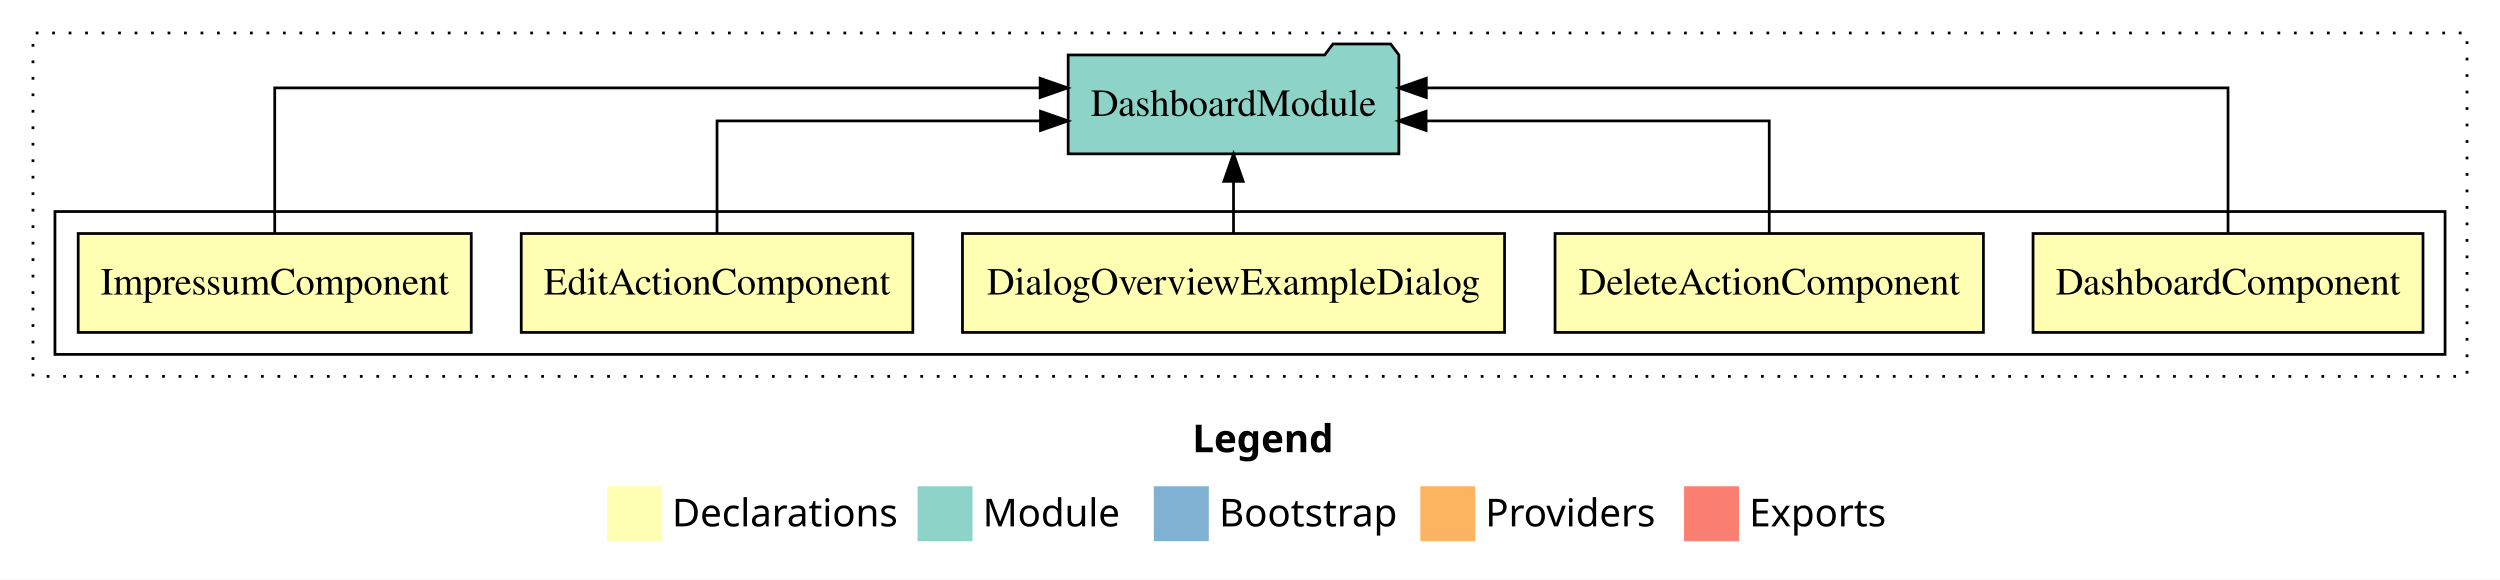
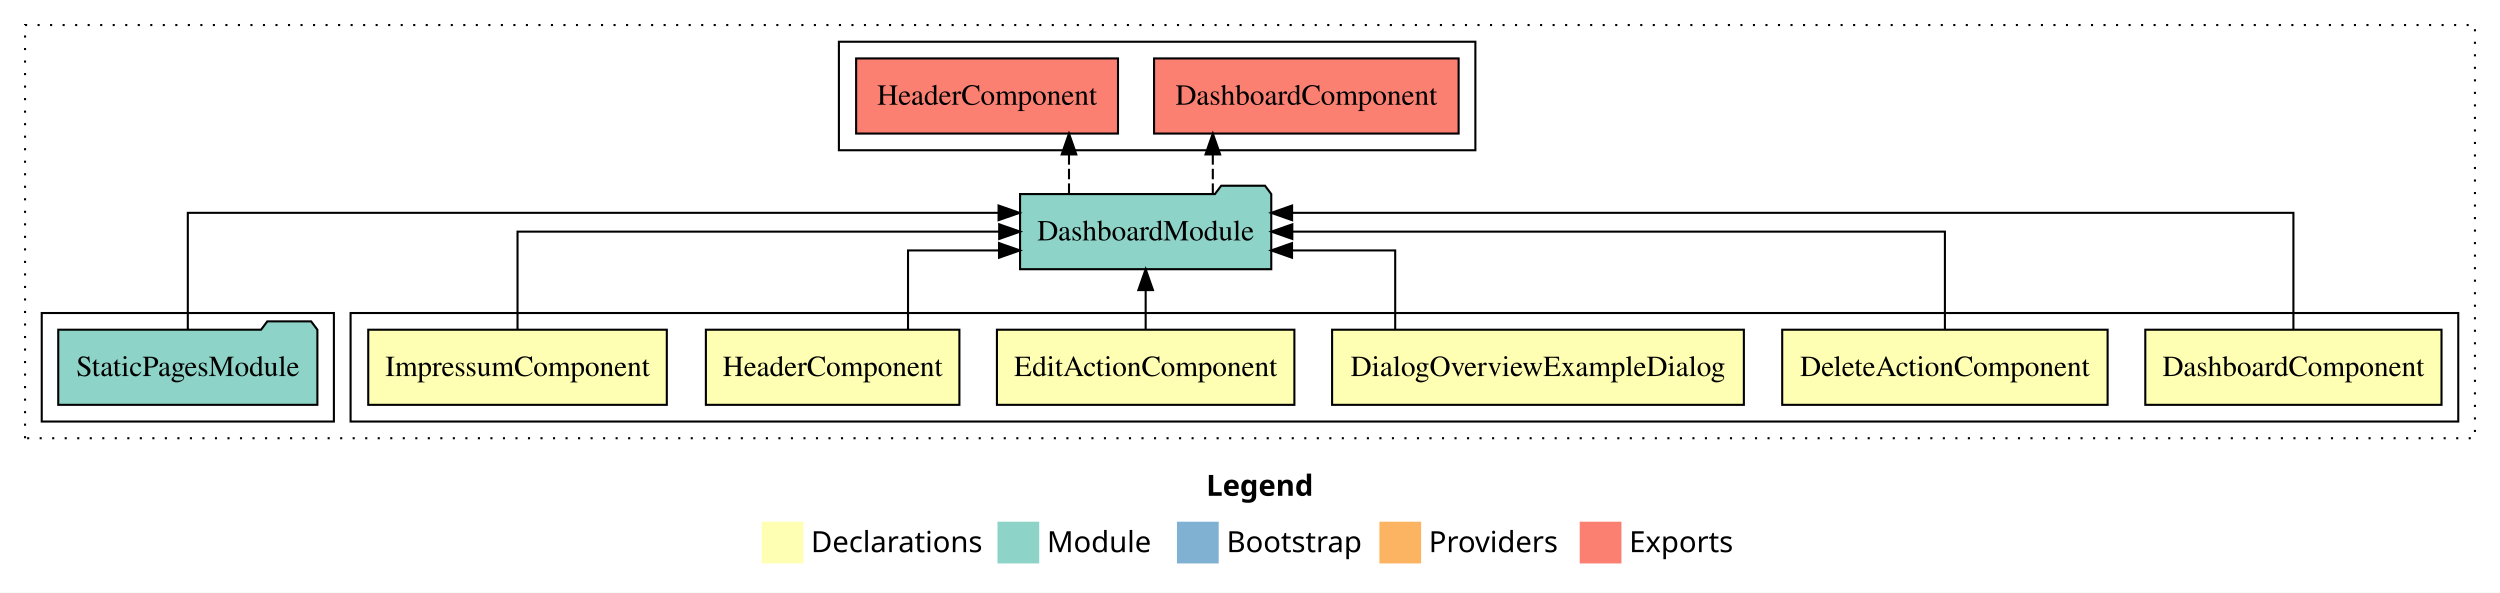
- <svg xmlns="http://www.w3.org/2000/svg" width="910pt" height="211pt" viewBox="0.00 0.00 910.00 211.00">
-   <g id="graph0" class="graph" transform="scale(1 1) rotate(0) translate(4 207)">
-     <polygon fill="#ffffff" stroke="transparent" points="-4,4 -4,-207 906,-207 906,4 -4,4" />
-     <text text-anchor="start" x="430.009" y="-42.4" font-family="sans-serif" font-weight="bold" font-size="14.00" fill="#000000">Legend</text>
-     <polygon fill="#ffffb3" stroke="transparent" points="217,-10 217,-30 237,-30 237,-10 217,-10" />
-     <text text-anchor="start" x="240.629" y="-15.4" font-family="sans-serif" font-size="14.00" fill="#000000">  Declarations</text>
-     <polygon fill="#8dd3c7" stroke="transparent" points="330,-10 330,-30 350,-30 350,-10 330,-10" />
-     <text text-anchor="start" x="353.725" y="-15.4" font-family="sans-serif" font-size="14.00" fill="#000000">  Module</text>
-     <polygon fill="#80b1d3" stroke="transparent" points="416,-10 416,-30 436,-30 436,-10 416,-10" />
-     <text text-anchor="start" x="439.781" y="-15.4" font-family="sans-serif" font-size="14.00" fill="#000000">  Bootstrap</text>
-     <polygon fill="#fdb462" stroke="transparent" points="513,-10 513,-30 533,-30 533,-10 513,-10" />
-     <text text-anchor="start" x="536.673" y="-15.4" font-family="sans-serif" font-size="14.00" fill="#000000">  Providers</text>
-     <polygon fill="#fb8072" stroke="transparent" points="609,-10 609,-30 629,-30 629,-10 609,-10" />
-     <text text-anchor="start" x="632.726" y="-15.4" font-family="sans-serif" font-size="14.00" fill="#000000">  Exports</text>
+ <svg xmlns="http://www.w3.org/2000/svg" width="1198pt" height="284pt" viewBox="0.00 0.00 1198.00 284.00">
+   <g id="graph0" class="graph" transform="scale(1 1) rotate(0) translate(4 280)">
+     <polygon fill="#ffffff" stroke="transparent" points="-4,4 -4,-280 1194,-280 1194,4 -4,4" />
+     <text text-anchor="start" x="574.009" y="-42.4" font-family="sans-serif" font-weight="bold" font-size="14.00" fill="#000000">Legend</text>
+     <polygon fill="#ffffb3" stroke="transparent" points="361,-10 361,-30 381,-30 381,-10 361,-10" />
+     <text text-anchor="start" x="384.629" y="-15.4" font-family="sans-serif" font-size="14.00" fill="#000000">  Declarations</text>
+     <polygon fill="#8dd3c7" stroke="transparent" points="474,-10 474,-30 494,-30 494,-10 474,-10" />
+     <text text-anchor="start" x="497.725" y="-15.4" font-family="sans-serif" font-size="14.00" fill="#000000">  Module</text>
+     <polygon fill="#80b1d3" stroke="transparent" points="560,-10 560,-30 580,-30 580,-10 560,-10" />
+     <text text-anchor="start" x="583.781" y="-15.4" font-family="sans-serif" font-size="14.00" fill="#000000">  Bootstrap</text>
+     <polygon fill="#fdb462" stroke="transparent" points="657,-10 657,-30 677,-30 677,-10 657,-10" />
+     <text text-anchor="start" x="680.673" y="-15.4" font-family="sans-serif" font-size="14.00" fill="#000000">  Providers</text>
+     <polygon fill="#fb8072" stroke="transparent" points="753,-10 753,-30 773,-30 773,-10 753,-10" />
+     <text text-anchor="start" x="776.726" y="-15.4" font-family="sans-serif" font-size="14.00" fill="#000000">  Exports</text>
    <g id="clust1" class="cluster">
-       <polygon fill="none" stroke="#000000" stroke-dasharray="1,5" points="8,-70 8,-195 894,-195 894,-70 8,-70" />
+       <polygon fill="none" stroke="#000000" stroke-dasharray="1,5" points="8,-70 8,-268 1182,-268 1182,-70 8,-70" />
    </g>
    <g id="clust2" class="cluster">
-       <polygon fill="none" stroke="#000000" points="16,-78 16,-130 886,-130 886,-78 16,-78" />
+       <polygon fill="none" stroke="#000000" points="164,-78 164,-130 1174,-130 1174,-78 164,-78" />
+     </g>
+     <g id="clust9" class="cluster">
+       <polygon fill="none" stroke="#000000" points="16,-78 16,-130 156,-130 156,-78 16,-78" />
+     </g>
+     <g id="clust10" class="cluster">
+       <polygon fill="none" stroke="#000000" points="398,-208 398,-260 703,-260 703,-208 398,-208" />
    </g>
    <g id="node1" class="node">
-       <polygon fill="#ffffb3" stroke="#000000" points="877.973,-122 736.027,-122 736.027,-86 877.973,-86 877.973,-122" />
-       <text text-anchor="middle" x="807" y="-99.8" font-family="Times,serif" font-size="14.00" fill="#000000">DashboardComponent</text>
+       <polygon fill="#ffffb3" stroke="#000000" points="1165.973,-122 1024.027,-122 1024.027,-86 1165.973,-86 1165.973,-122" />
+       <text text-anchor="middle" x="1095" y="-99.8" font-family="Times,serif" font-size="14.00" fill="#000000">DashboardComponent</text>
+     </g>
+     <g id="node7" class="node">
+       <polygon fill="#8dd3c7" stroke="#000000" points="605.191,-187 602.191,-191 581.191,-191 578.191,-187 484.809,-187 484.809,-151 605.191,-151 605.191,-187" />
+       <text text-anchor="middle" x="545" y="-164.8" font-family="Times,serif" font-size="14.00" fill="#000000">DashboardModule</text>
+     </g>
+     <g id="edge1" class="edge">
+       <path fill="none" stroke="#000000" d="M1095,-122.292C1095,-144.206 1095,-178 1095,-178 1095,-178 615.169,-178 615.169,-178" />
+       <polygon fill="#000000" stroke="#000000" points="615.17,-174.5 605.169,-178 615.169,-181.5 615.17,-174.5" />
+     </g>
+     <g id="node2" class="node">
+       <polygon fill="#ffffb3" stroke="#000000" points="1005.966,-122 850.034,-122 850.034,-86 1005.966,-86 1005.966,-122" />
+       <text text-anchor="middle" x="928" y="-99.8" font-family="Times,serif" font-size="14.00" fill="#000000">DeleteActionComponent</text>
+     </g>
+     <g id="edge2" class="edge">
+       <path fill="none" stroke="#000000" d="M928,-122.106C928,-141.339 928,-169 928,-169 928,-169 615.265,-169 615.265,-169" />
+       <polygon fill="#000000" stroke="#000000" points="615.265,-165.5 605.265,-169 615.265,-172.5 615.265,-165.5" />
+     </g>
+     <g id="node3" class="node">
+       <polygon fill="#ffffb3" stroke="#000000" points="831.662,-122 634.338,-122 634.338,-86 831.662,-86 831.662,-122" />
+       <text text-anchor="middle" x="733" y="-99.8" font-family="Times,serif" font-size="14.00" fill="#000000">DialogOverviewExampleDialog</text>
+     </g>
+     <g id="edge3" class="edge">
+       <path fill="none" stroke="#000000" d="M664.578,-122.027C664.578,-138.398 664.578,-160 664.578,-160 664.578,-160 615.139,-160 615.139,-160" />
+       <polygon fill="#000000" stroke="#000000" points="615.139,-156.5 605.139,-160 615.139,-163.5 615.139,-156.5" />
+     </g>
+     <g id="node4" class="node">
+       <polygon fill="#ffffb3" stroke="#000000" points="616.269,-122 473.731,-122 473.731,-86 616.269,-86 616.269,-122" />
+       <text text-anchor="middle" x="545" y="-99.8" font-family="Times,serif" font-size="14.00" fill="#000000">EditActionComponent</text>
+     </g>
+     <g id="edge4" class="edge">
+       <path fill="none" stroke="#000000" d="M545,-122.106C545,-122.106 545,-140.991 545,-140.991" />
+       <polygon fill="#000000" stroke="#000000" points="541.5,-140.991 545,-150.991 548.5,-140.991 541.5,-140.991" />
+     </g>
+     <g id="node5" class="node">
+       <polygon fill="#ffffb3" stroke="#000000" points="455.744,-122 334.256,-122 334.256,-86 455.744,-86 455.744,-122" />
+       <text text-anchor="middle" x="395" y="-99.8" font-family="Times,serif" font-size="14.00" fill="#000000">HeaderComponent</text>
+     </g>
+     <g id="edge5" class="edge">
+       <path fill="none" stroke="#000000" d="M431.125,-122.027C431.125,-138.398 431.125,-160 431.125,-160 431.125,-160 474.728,-160 474.728,-160" />
+       <polygon fill="#000000" stroke="#000000" points="474.728,-163.5 484.728,-160 474.728,-156.5 474.728,-163.5" />
    </g>
    <g id="node6" class="node">
-       <polygon fill="#8dd3c7" stroke="#000000" points="505.191,-187 502.191,-191 481.191,-191 478.191,-187 384.809,-187 384.809,-151 505.191,-151 505.191,-187" />
-       <text text-anchor="middle" x="445" y="-164.8" font-family="Times,serif" font-size="14.00" fill="#000000">DashboardModule</text>
+       <polygon fill="#ffffb3" stroke="#000000" points="315.539,-122 172.461,-122 172.461,-86 315.539,-86 315.539,-122" />
+       <text text-anchor="middle" x="244" y="-99.8" font-family="Times,serif" font-size="14.00" fill="#000000">ImpressumComponent</text>
    </g>
-     <g id="edge1" class="edge">
-       <path fill="none" stroke="#000000" d="M807,-122.284C807,-143.321 807,-175 807,-175 807,-175 515.183,-175 515.183,-175" />
-       <polygon fill="#000000" stroke="#000000" points="515.183,-171.5 505.183,-175 515.183,-178.5 515.183,-171.5" />
+     <g id="edge6" class="edge">
+       <path fill="none" stroke="#000000" d="M244,-122.106C244,-141.339 244,-169 244,-169 244,-169 474.812,-169 474.812,-169" />
+       <polygon fill="#000000" stroke="#000000" points="474.812,-172.5 484.812,-169 474.812,-165.5 474.812,-172.5" />
    </g>
-     <g id="node2" class="node">
-       <polygon fill="#ffffb3" stroke="#000000" points="717.966,-122 562.034,-122 562.034,-86 717.966,-86 717.966,-122" />
-       <text text-anchor="middle" x="640" y="-99.8" font-family="Times,serif" font-size="14.00" fill="#000000">DeleteActionComponent</text>
+     <g id="node9" class="node">
+       <polygon fill="#fb8072" stroke="#000000" points="694.974,-252 549.026,-252 549.026,-216 694.974,-216 694.974,-252" />
+       <text text-anchor="middle" x="622" y="-229.8" font-family="Times,serif" font-size="14.00" fill="#000000">DashboardComponent </text>
    </g>
-     <g id="edge2" class="edge">
-       <path fill="none" stroke="#000000" d="M640,-122.022C640,-139.373 640,-163 640,-163 640,-163 515.098,-163 515.098,-163" />
-       <polygon fill="#000000" stroke="#000000" points="515.098,-159.5 505.098,-163 515.097,-166.5 515.098,-159.5" />
+     <g id="edge8" class="edge">
+       <path fill="none" stroke="#000000" stroke-dasharray="5,2" d="M577.179,-187.106C577.179,-187.106 577.179,-205.991 577.179,-205.991" />
+       <polygon fill="#000000" stroke="#000000" points="573.679,-205.991 577.179,-215.991 580.679,-205.991 573.679,-205.991" />
    </g>
-     <g id="node3" class="node">
-       <polygon fill="#ffffb3" stroke="#000000" points="543.662,-122 346.339,-122 346.339,-86 543.662,-86 543.662,-122" />
-       <text text-anchor="middle" x="445" y="-99.8" font-family="Times,serif" font-size="14.00" fill="#000000">DialogOverviewExampleDialog</text>
+     <g id="node10" class="node">
+       <polygon fill="#fb8072" stroke="#000000" points="531.744,-252 406.256,-252 406.256,-216 531.744,-216 531.744,-252" />
+       <text text-anchor="middle" x="469" y="-229.8" font-family="Times,serif" font-size="14.00" fill="#000000">HeaderComponent </text>
    </g>
-     <g id="edge3" class="edge">
-       <path fill="none" stroke="#000000" d="M445,-122.106C445,-122.106 445,-140.991 445,-140.991" />
-       <polygon fill="#000000" stroke="#000000" points="441.5,-140.991 445,-150.991 448.5,-140.991 441.5,-140.991" />
+     <g id="edge9" class="edge">
+       <path fill="none" stroke="#000000" stroke-dasharray="5,2" d="M508.263,-187.106C508.263,-187.106 508.263,-205.991 508.263,-205.991" />
+       <polygon fill="#000000" stroke="#000000" points="504.763,-205.991 508.263,-215.991 511.763,-205.991 504.763,-205.991" />
    </g>
-     <g id="node4" class="node">
-       <polygon fill="#ffffb3" stroke="#000000" points="328.269,-122 185.731,-122 185.731,-86 328.269,-86 328.269,-122" />
-       <text text-anchor="middle" x="257" y="-99.8" font-family="Times,serif" font-size="14.00" fill="#000000">EditActionComponent</text>
+     <g id="node8" class="node">
+       <polygon fill="#8dd3c7" stroke="#000000" points="148.09,-122 145.09,-126 124.09,-126 121.09,-122 23.91,-122 23.91,-86 148.09,-86 148.09,-122" />
+       <text text-anchor="middle" x="86" y="-99.8" font-family="Times,serif" font-size="14.00" fill="#000000">StaticPagesModule</text>
    </g>
-     <g id="edge4" class="edge">
-       <path fill="none" stroke="#000000" d="M257,-122.022C257,-139.373 257,-163 257,-163 257,-163 374.74,-163 374.74,-163" />
-       <polygon fill="#000000" stroke="#000000" points="374.74,-166.5 384.74,-163 374.74,-159.5 374.74,-166.5" />
-     </g>
-     <g id="node5" class="node">
-       <polygon fill="#ffffb3" stroke="#000000" points="167.539,-122 24.461,-122 24.461,-86 167.539,-86 167.539,-122" />
-       <text text-anchor="middle" x="96" y="-99.8" font-family="Times,serif" font-size="14.00" fill="#000000">ImpressumComponent</text>
-     </g>
-     <g id="edge5" class="edge">
-       <path fill="none" stroke="#000000" d="M96,-122.284C96,-143.321 96,-175 96,-175 96,-175 374.607,-175 374.607,-175" />
-       <polygon fill="#000000" stroke="#000000" points="374.607,-178.5 384.607,-175 374.607,-171.5 374.607,-178.5" />
+     <g id="edge7" class="edge">
+       <path fill="none" stroke="#000000" d="M86,-122.292C86,-144.206 86,-178 86,-178 86,-178 474.522,-178 474.522,-178" />
+       <polygon fill="#000000" stroke="#000000" points="474.522,-181.5 484.522,-178 474.522,-174.5 474.522,-181.5" />
    </g>
  </g>
</svg>
